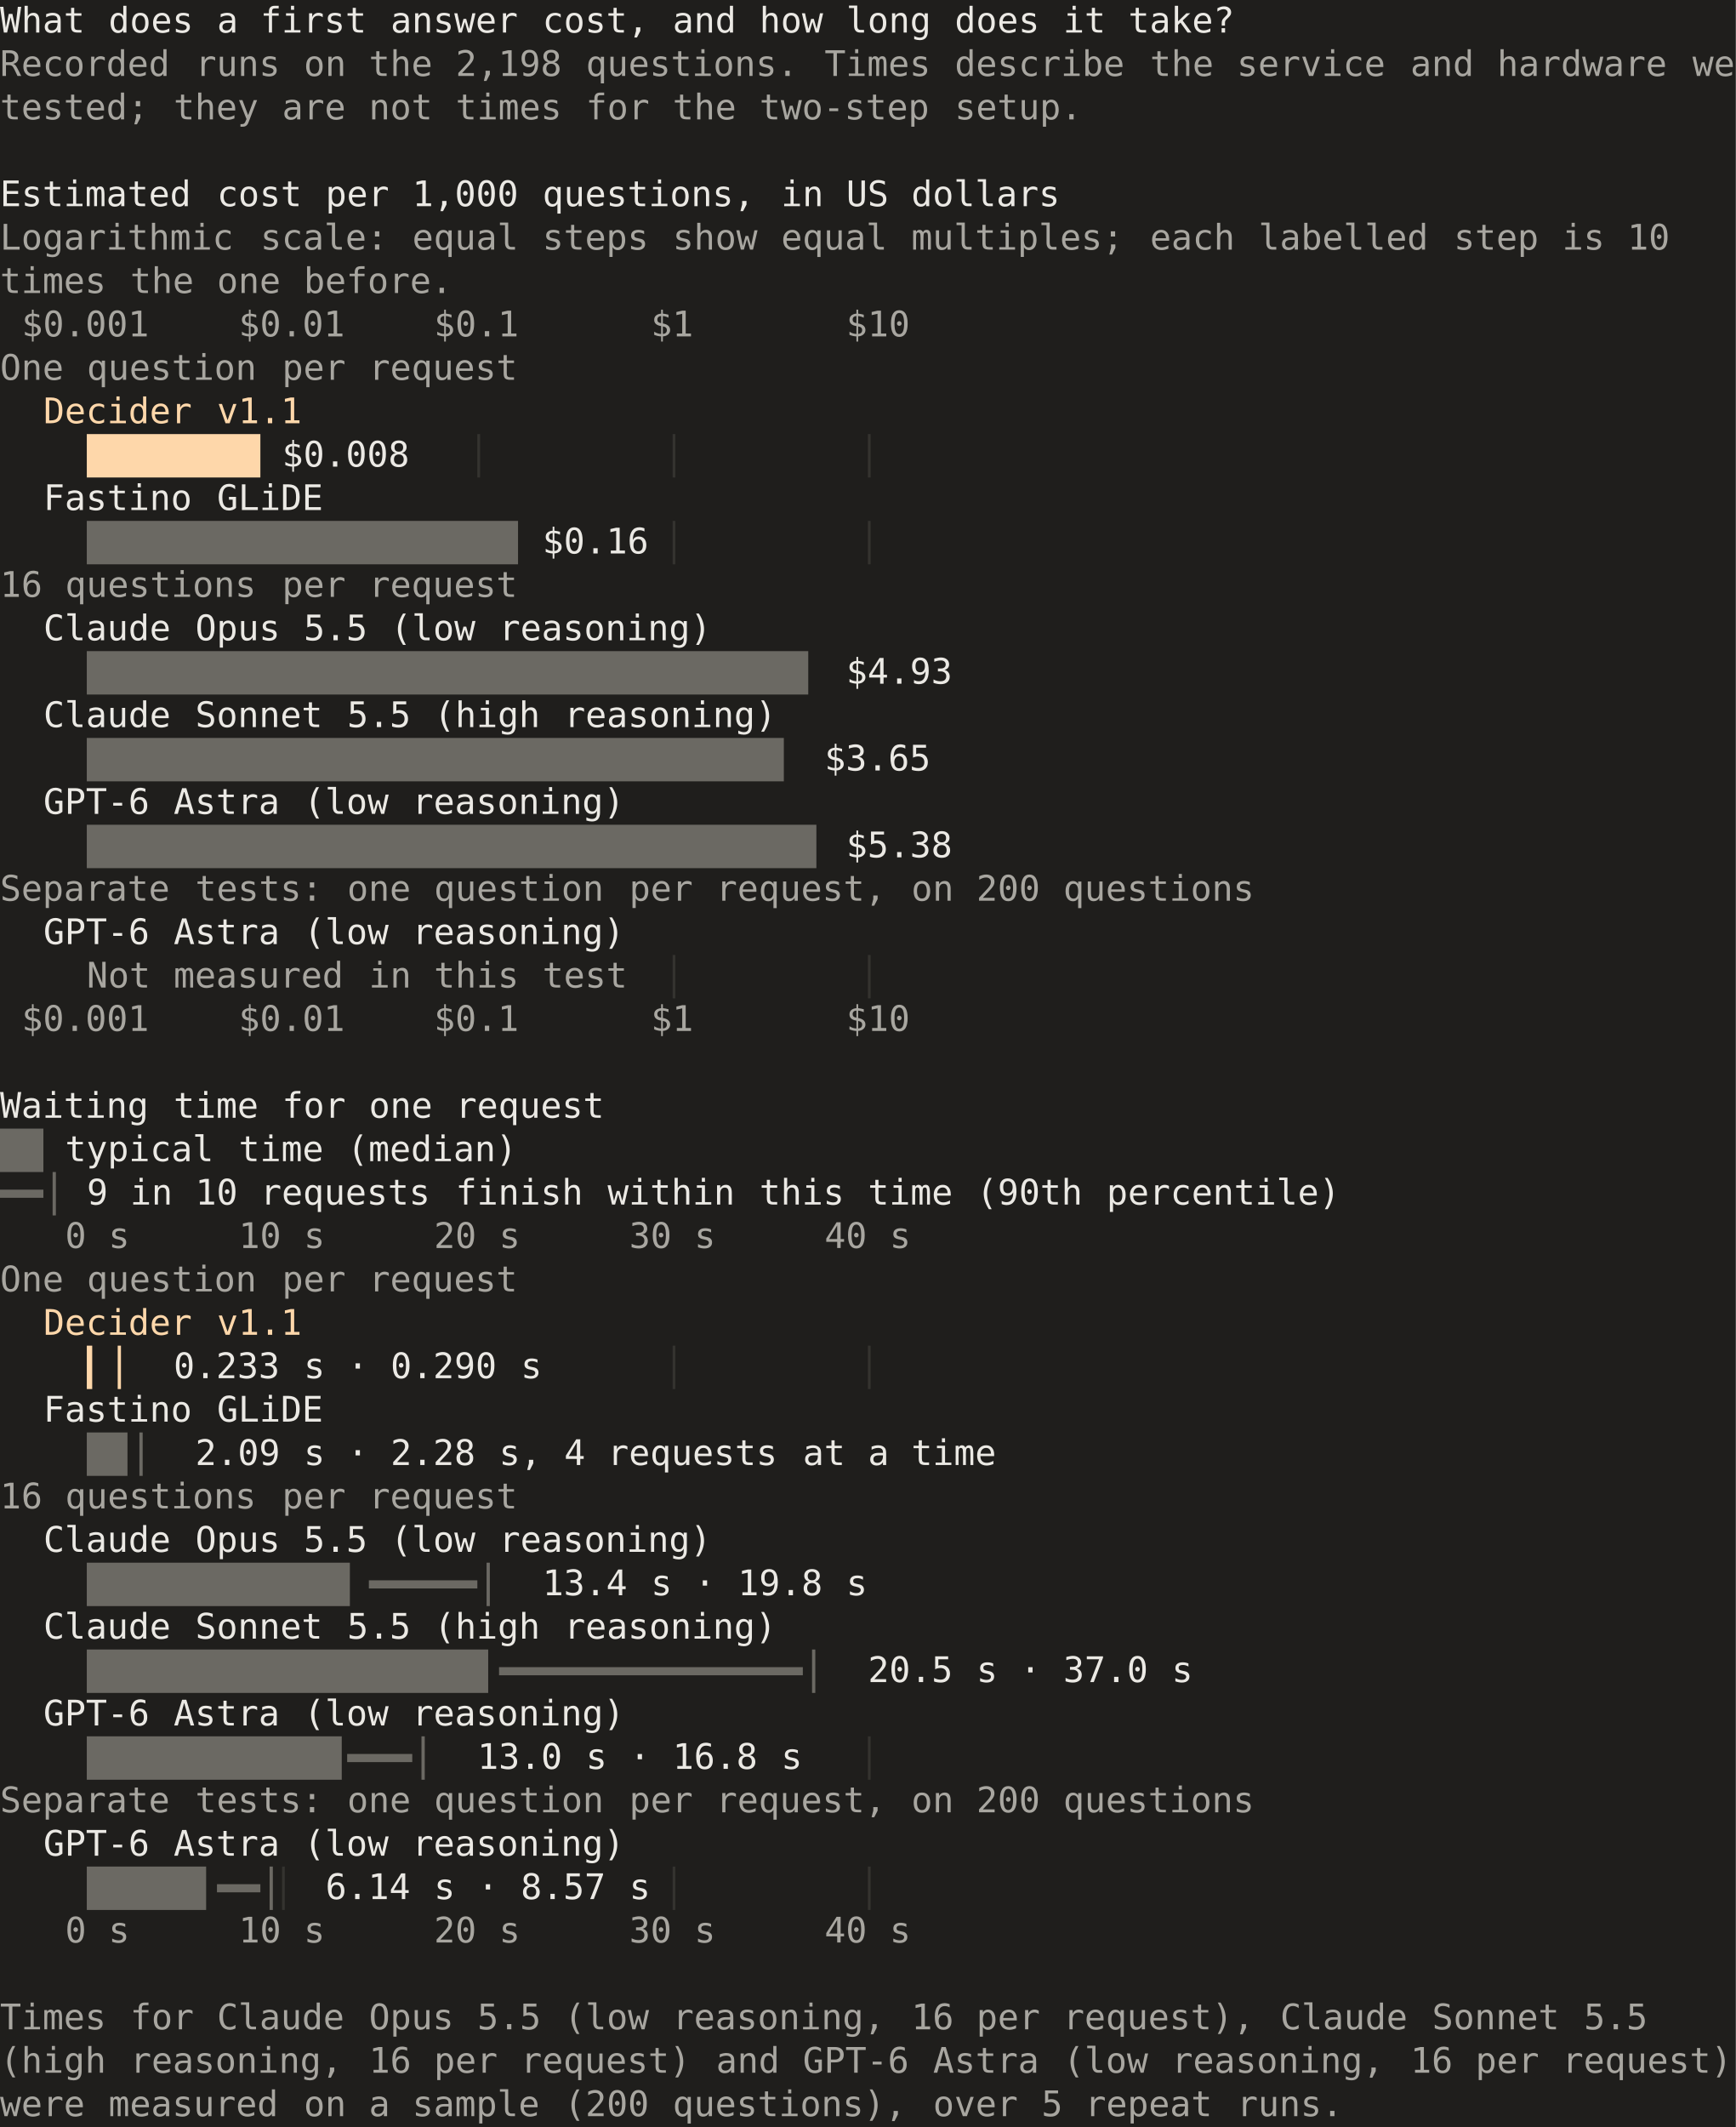
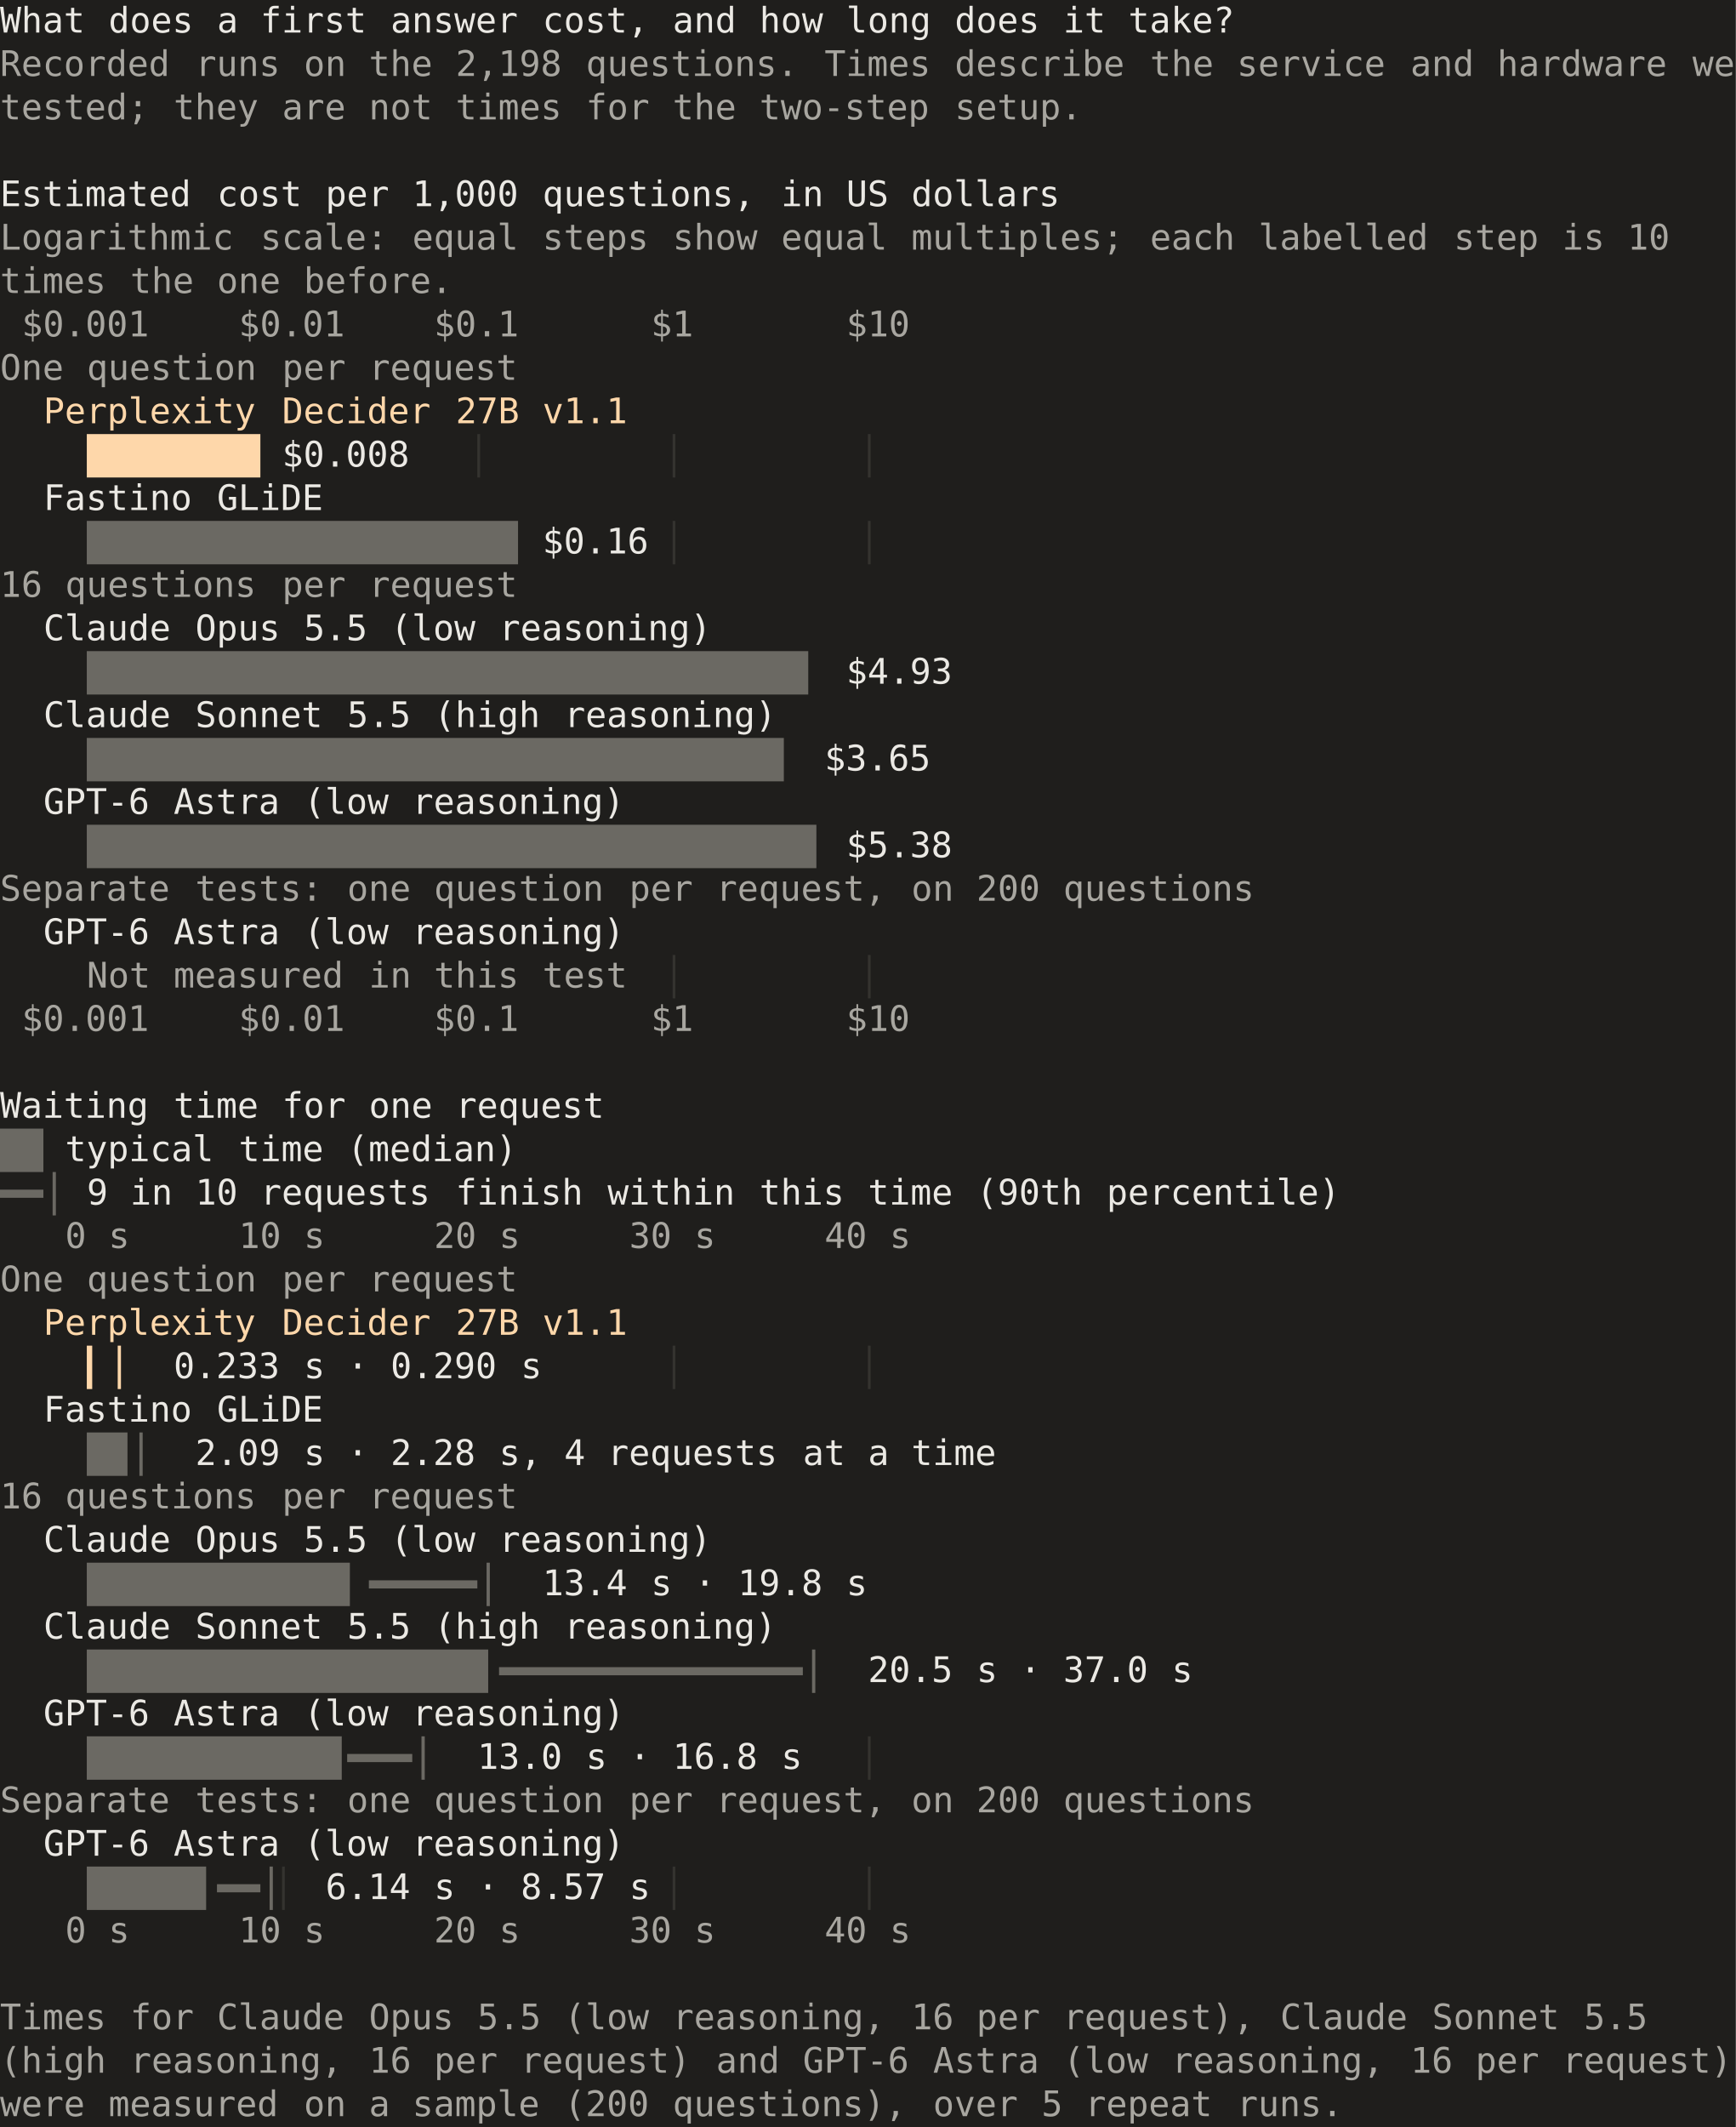
<svg xmlns="http://www.w3.org/2000/svg" viewBox="0 0 640 784" width="640" height="784" role="img">
  <style>text{font:13px ui-monospace,SFMono-Regular,Menlo,Consolas,"DejaVu Sans Mono",monospace;white-space:pre}</style>
  <rect width="640" height="784" fill="#1f1e1c" />
  <path fill="#34332f" d="M176 160h1v16h-1zM248 160h1v16h-1zM320 160h1v16h-1zM248 192h1v16h-1zM320 192h1v16h-1zM248 352h1v16h-1zM320 352h1v16h-1zM248 496h1v16h-1zM320 496h1v16h-1zM320 640h1v16h-1zM104 688h1v16h-1zM248 688h1v16h-1zM320 688h1v16h-1z" />
  <path fill="#6b6963" d="M32 192h8v16h-8zM40 192h8v16h-8zM48 192h8v16h-8zM56 192h8v16h-8zM64 192h8v16h-8zM72 192h8v16h-8zM80 192h8v16h-8zM88 192h8v16h-8zM96 192h8v16h-8zM104 192h8v16h-8zM112 192h8v16h-8zM120 192h8v16h-8zM128 192h8v16h-8zM136 192h8v16h-8zM144 192h8v16h-8zM152 192h8v16h-8zM160 192h8v16h-8zM168 192h8v16h-8zM176 192h8v16h-8zM184 192h7v16h-7zM32 240h8v16h-8zM40 240h8v16h-8zM48 240h8v16h-8zM56 240h8v16h-8zM64 240h8v16h-8zM72 240h8v16h-8zM80 240h8v16h-8zM88 240h8v16h-8zM96 240h8v16h-8zM104 240h8v16h-8zM112 240h8v16h-8zM120 240h8v16h-8zM128 240h8v16h-8zM136 240h8v16h-8zM144 240h8v16h-8zM152 240h8v16h-8zM160 240h8v16h-8zM168 240h8v16h-8zM176 240h8v16h-8zM184 240h8v16h-8zM192 240h8v16h-8zM200 240h8v16h-8zM208 240h8v16h-8zM216 240h8v16h-8zM224 240h8v16h-8zM232 240h8v16h-8zM240 240h8v16h-8zM248 240h8v16h-8zM256 240h8v16h-8zM264 240h8v16h-8zM272 240h8v16h-8zM280 240h8v16h-8zM288 240h8v16h-8zM296 240h2v16h-2zM32 272h8v16h-8zM40 272h8v16h-8zM48 272h8v16h-8zM56 272h8v16h-8zM64 272h8v16h-8zM72 272h8v16h-8zM80 272h8v16h-8zM88 272h8v16h-8zM96 272h8v16h-8zM104 272h8v16h-8zM112 272h8v16h-8zM120 272h8v16h-8zM128 272h8v16h-8zM136 272h8v16h-8zM144 272h8v16h-8zM152 272h8v16h-8zM160 272h8v16h-8zM168 272h8v16h-8zM176 272h8v16h-8zM184 272h8v16h-8zM192 272h8v16h-8zM200 272h8v16h-8zM208 272h8v16h-8zM216 272h8v16h-8zM224 272h8v16h-8zM232 272h8v16h-8zM240 272h8v16h-8zM248 272h8v16h-8zM256 272h8v16h-8zM264 272h8v16h-8zM272 272h8v16h-8zM280 272h8v16h-8zM288 272h1v16h-1zM32 304h8v16h-8zM40 304h8v16h-8zM48 304h8v16h-8zM56 304h8v16h-8zM64 304h8v16h-8zM72 304h8v16h-8zM80 304h8v16h-8zM88 304h8v16h-8zM96 304h8v16h-8zM104 304h8v16h-8zM112 304h8v16h-8zM120 304h8v16h-8zM128 304h8v16h-8zM136 304h8v16h-8zM144 304h8v16h-8zM152 304h8v16h-8zM160 304h8v16h-8zM168 304h8v16h-8zM176 304h8v16h-8zM184 304h8v16h-8zM192 304h8v16h-8zM200 304h8v16h-8zM208 304h8v16h-8zM216 304h8v16h-8zM224 304h8v16h-8zM232 304h8v16h-8zM240 304h8v16h-8zM248 304h8v16h-8zM256 304h8v16h-8zM264 304h8v16h-8zM272 304h8v16h-8zM280 304h8v16h-8zM288 304h8v16h-8zM296 304h5v16h-5zM0 416h8v16h-8zM8 416h8v16h-8zM0 438.5h8v3h-8zM8 438.5h8v3h-8zM19.4 432h1.2v8.6h-1.2zM19.4 439.4h1.2v8.6h-1.2zM32 528h8v16h-8zM40 528h7v16h-7zM51.4 528h1.2v8.6h-1.2zM51.4 535.4h1.2v8.6h-1.2zM32 576h8v16h-8zM40 576h8v16h-8zM48 576h8v16h-8zM56 576h8v16h-8zM64 576h8v16h-8zM72 576h8v16h-8zM80 576h8v16h-8zM88 576h8v16h-8zM96 576h8v16h-8zM104 576h8v16h-8zM112 576h8v16h-8zM120 576h8v16h-8zM128 576h1v16h-1zM136 582.5h8v3h-8zM144 582.5h8v3h-8zM152 582.5h8v3h-8zM160 582.5h8v3h-8zM168 582.5h8v3h-8zM179.4 576h1.2v8.6h-1.2zM179.4 583.4h1.2v8.6h-1.2zM32 608h8v16h-8zM40 608h8v16h-8zM48 608h8v16h-8zM56 608h8v16h-8zM64 608h8v16h-8zM72 608h8v16h-8zM80 608h8v16h-8zM88 608h8v16h-8zM96 608h8v16h-8zM104 608h8v16h-8zM112 608h8v16h-8zM120 608h8v16h-8zM128 608h8v16h-8zM136 608h8v16h-8zM144 608h8v16h-8zM152 608h8v16h-8zM160 608h8v16h-8zM168 608h8v16h-8zM176 608h4v16h-4zM184 614.5h8v3h-8zM192 614.5h8v3h-8zM200 614.5h8v3h-8zM208 614.5h8v3h-8zM216 614.5h8v3h-8zM224 614.5h8v3h-8zM232 614.5h8v3h-8zM240 614.5h8v3h-8zM248 614.5h8v3h-8zM256 614.5h8v3h-8zM264 614.5h8v3h-8zM272 614.5h8v3h-8zM280 614.5h8v3h-8zM288 614.5h8v3h-8zM299.4 608h1.2v8.6h-1.2zM299.4 615.4h1.2v8.6h-1.2zM32 640h8v16h-8zM40 640h8v16h-8zM48 640h8v16h-8zM56 640h8v16h-8zM64 640h8v16h-8zM72 640h8v16h-8zM80 640h8v16h-8zM88 640h8v16h-8zM96 640h8v16h-8zM104 640h8v16h-8zM112 640h8v16h-8zM120 640h6v16h-6zM128 646.5h8v3h-8zM136 646.5h8v3h-8zM144 646.5h8v3h-8zM155.4 640h1.2v8.6h-1.2zM155.4 647.4h1.2v8.6h-1.2zM32 688h8v16h-8zM40 688h8v16h-8zM48 688h8v16h-8zM56 688h8v16h-8zM64 688h8v16h-8zM72 688h4v16h-4zM80 694.5h8v3h-8zM88 694.5h8v3h-8zM99.4 688h1.2v8.6h-1.2zM99.4 695.4h1.2v8.6h-1.2z" />
  <path fill="#fed7aa" d="M32 160h8v16h-8zM40 160h8v16h-8zM48 160h8v16h-8zM56 160h8v16h-8zM64 160h8v16h-8zM72 160h8v16h-8zM80 160h8v16h-8zM88 160h8v16h-8zM32 496h2v16h-2zM43.4 496h1.2v8.6h-1.2zM43.4 503.4h1.2v8.6h-1.2z" />
  <text x="0 8 16 24" y="12" fill="#ebe9e4" font-weight="600">What</text>
  <text x="40 48 56 64" y="12" fill="#ebe9e4" font-weight="600">does</text>
  <text x="80" y="12" fill="#ebe9e4" font-weight="600">a</text>
  <text x="96 104 112 120 128" y="12" fill="#ebe9e4" font-weight="600">first</text>
  <text x="144 152 160 168 176 184" y="12" fill="#ebe9e4" font-weight="600">answer</text>
  <text x="200 208 216 224 232" y="12" fill="#ebe9e4" font-weight="600">cost,</text>
  <text x="248 256 264" y="12" fill="#ebe9e4" font-weight="600">and</text>
  <text x="280 288 296" y="12" fill="#ebe9e4" font-weight="600">how</text>
  <text x="312 320 328 336" y="12" fill="#ebe9e4" font-weight="600">long</text>
  <text x="352 360 368 376" y="12" fill="#ebe9e4" font-weight="600">does</text>
  <text x="392 400" y="12" fill="#ebe9e4" font-weight="600">it</text>
  <text x="416 424 432 440 448" y="12" fill="#ebe9e4" font-weight="600">take?</text>
  <text x="0 8 16 24 32 40 48 56" y="28" fill="#a8a6a0">Recorded</text>
  <text x="72 80 88 96" y="28" fill="#a8a6a0">runs</text>
  <text x="112 120" y="28" fill="#a8a6a0">on</text>
  <text x="136 144 152" y="28" fill="#a8a6a0">the</text>
  <text x="168 176 184 192 200" y="28" fill="#a8a6a0">2,198</text>
  <text x="216 224 232 240 248 256 264 272 280 288" y="28" fill="#a8a6a0">questions.</text>
  <text x="304 312 320 328 336" y="28" fill="#a8a6a0">Times</text>
  <text x="352 360 368 376 384 392 400 408" y="28" fill="#a8a6a0">describe</text>
  <text x="424 432 440" y="28" fill="#a8a6a0">the</text>
  <text x="456 464 472 480 488 496 504" y="28" fill="#a8a6a0">service</text>
  <text x="520 528 536" y="28" fill="#a8a6a0">and</text>
  <text x="552 560 568 576 584 592 600 608" y="28" fill="#a8a6a0">hardware</text>
  <text x="624 632" y="28" fill="#a8a6a0">we</text>
  <text x="0 8 16 24 32 40 48" y="44" fill="#a8a6a0">tested;</text>
  <text x="64 72 80 88" y="44" fill="#a8a6a0">they</text>
  <text x="104 112 120" y="44" fill="#a8a6a0">are</text>
  <text x="136 144 152" y="44" fill="#a8a6a0">not</text>
  <text x="168 176 184 192 200" y="44" fill="#a8a6a0">times</text>
  <text x="216 224 232" y="44" fill="#a8a6a0">for</text>
  <text x="248 256 264" y="44" fill="#a8a6a0">the</text>
  <text x="280 288 296 304 312 320 328 336" y="44" fill="#a8a6a0">two-step</text>
  <text x="352 360 368 376 384 392" y="44" fill="#a8a6a0">setup.</text>
  <text x="0 8 16 24 32 40 48 56 64" y="76" fill="#ebe9e4" font-weight="600">Estimated</text>
  <text x="80 88 96 104" y="76" fill="#ebe9e4" font-weight="600">cost</text>
  <text x="120 128 136" y="76" fill="#ebe9e4" font-weight="600">per</text>
  <text x="152 160 168 176 184" y="76" fill="#ebe9e4" font-weight="600">1,000</text>
  <text x="200 208 216 224 232 240 248 256 264 272" y="76" fill="#ebe9e4" font-weight="600">questions,</text>
  <text x="288 296" y="76" fill="#ebe9e4" font-weight="600">in</text>
  <text x="312 320" y="76" fill="#ebe9e4" font-weight="600">US</text>
  <text x="336 344 352 360 368 376 384" y="76" fill="#ebe9e4" font-weight="600">dollars</text>
  <text x="0 8 16 24 32 40 48 56 64 72 80" y="92" fill="#a8a6a0">Logarithmic</text>
  <text x="96 104 112 120 128 136" y="92" fill="#a8a6a0">scale:</text>
  <text x="152 160 168 176 184" y="92" fill="#a8a6a0">equal</text>
  <text x="200 208 216 224 232" y="92" fill="#a8a6a0">steps</text>
  <text x="248 256 264 272" y="92" fill="#a8a6a0">show</text>
  <text x="288 296 304 312 320" y="92" fill="#a8a6a0">equal</text>
  <text x="336 344 352 360 368 376 384 392 400 408" y="92" fill="#a8a6a0">multiples;</text>
  <text x="424 432 440 448" y="92" fill="#a8a6a0">each</text>
  <text x="464 472 480 488 496 504 512 520" y="92" fill="#a8a6a0">labelled</text>
  <text x="536 544 552 560" y="92" fill="#a8a6a0">step</text>
  <text x="576 584" y="92" fill="#a8a6a0">is</text>
  <text x="600 608" y="92" fill="#a8a6a0">10</text>
  <text x="0 8 16 24 32" y="108" fill="#a8a6a0">times</text>
  <text x="48 56 64" y="108" fill="#a8a6a0">the</text>
  <text x="80 88 96" y="108" fill="#a8a6a0">one</text>
  <text x="112 120 128 136 144 152 160" y="108" fill="#a8a6a0">before.</text>
  <text x="8 16 24 32 40 48" y="124" fill="#a8a6a0">$0.001</text>
  <text x="88 96 104 112 120" y="124" fill="#a8a6a0">$0.01</text>
  <text x="160 168 176 184" y="124" fill="#a8a6a0">$0.1</text>
  <text x="240 248" y="124" fill="#a8a6a0">$1</text>
  <text x="312 320 328" y="124" fill="#a8a6a0">$10</text>
  <text x="0 8 16" y="140" fill="#a8a6a0" font-weight="600">One</text>
  <text x="32 40 48 56 64 72 80 88" y="140" fill="#a8a6a0" font-weight="600">question</text>
  <text x="104 112 120" y="140" fill="#a8a6a0" font-weight="600">per</text>
  <text x="136 144 152 160 168 176 184" y="140" fill="#a8a6a0" font-weight="600">request</text>
-   <text x="16 24 32 40 48 56 64" y="156" fill="#fed7aa" font-weight="600">Decider</text>
-   <text x="80 88 96 104" y="156" fill="#fed7aa" font-weight="600">v1.1</text>
+   <text x="16 24 32 40 48 56 64 72 80 88" y="156" fill="#fed7aa" font-weight="600">Perplexity</text>
+   <text x="104 112 120 128 136 144 152" y="156" fill="#fed7aa" font-weight="600">Decider</text>
+   <text x="168 176 184" y="156" fill="#fed7aa" font-weight="600">27B</text>
+   <text x="200 208 216 224" y="156" fill="#fed7aa" font-weight="600">v1.1</text>
  <text x="104 112 120 128 136 144" y="172" fill="#ebe9e4" font-weight="600">$0.008</text>
  <text x="16 24 32 40 48 56 64" y="188" fill="#ebe9e4">Fastino</text>
  <text x="80 88 96 104 112" y="188" fill="#ebe9e4">GLiDE</text>
  <text x="200 208 216 224 232" y="204" fill="#ebe9e4">$0.16</text>
  <text x="0 8" y="220" fill="#a8a6a0" font-weight="600">16</text>
  <text x="24 32 40 48 56 64 72 80 88" y="220" fill="#a8a6a0" font-weight="600">questions</text>
  <text x="104 112 120" y="220" fill="#a8a6a0" font-weight="600">per</text>
  <text x="136 144 152 160 168 176 184" y="220" fill="#a8a6a0" font-weight="600">request</text>
  <text x="16 24 32 40 48 56" y="236" fill="#ebe9e4">Claude</text>
  <text x="72 80 88 96" y="236" fill="#ebe9e4">Opus</text>
  <text x="112 120 128" y="236" fill="#ebe9e4">5.5</text>
  <text x="144 152 160 168" y="236" fill="#ebe9e4">(low</text>
  <text x="184 192 200 208 216 224 232 240 248 256" y="236" fill="#ebe9e4">reasoning)</text>
  <text x="312 320 328 336 344" y="252" fill="#ebe9e4">$4.93</text>
  <text x="16 24 32 40 48 56" y="268" fill="#ebe9e4">Claude</text>
  <text x="72 80 88 96 104 112" y="268" fill="#ebe9e4">Sonnet</text>
  <text x="128 136 144" y="268" fill="#ebe9e4">5.5</text>
  <text x="160 168 176 184 192" y="268" fill="#ebe9e4">(high</text>
  <text x="208 216 224 232 240 248 256 264 272 280" y="268" fill="#ebe9e4">reasoning)</text>
  <text x="304 312 320 328 336" y="284" fill="#ebe9e4">$3.65</text>
  <text x="16 24 32 40 48" y="300" fill="#ebe9e4">GPT-6</text>
  <text x="64 72 80 88 96" y="300" fill="#ebe9e4">Astra</text>
  <text x="112 120 128 136" y="300" fill="#ebe9e4">(low</text>
  <text x="152 160 168 176 184 192 200 208 216 224" y="300" fill="#ebe9e4">reasoning)</text>
  <text x="312 320 328 336 344" y="316" fill="#ebe9e4">$5.38</text>
  <text x="0 8 16 24 32 40 48 56" y="332" fill="#a8a6a0" font-weight="600">Separate</text>
  <text x="72 80 88 96 104 112" y="332" fill="#a8a6a0" font-weight="600">tests:</text>
  <text x="128 136 144" y="332" fill="#a8a6a0" font-weight="600">one</text>
  <text x="160 168 176 184 192 200 208 216" y="332" fill="#a8a6a0" font-weight="600">question</text>
  <text x="232 240 248" y="332" fill="#a8a6a0" font-weight="600">per</text>
  <text x="264 272 280 288 296 304 312 320" y="332" fill="#a8a6a0" font-weight="600">request,</text>
  <text x="336 344" y="332" fill="#a8a6a0" font-weight="600">on</text>
  <text x="360 368 376" y="332" fill="#a8a6a0" font-weight="600">200</text>
  <text x="392 400 408 416 424 432 440 448 456" y="332" fill="#a8a6a0" font-weight="600">questions</text>
  <text x="16 24 32 40 48" y="348" fill="#ebe9e4">GPT-6</text>
  <text x="64 72 80 88 96" y="348" fill="#ebe9e4">Astra</text>
  <text x="112 120 128 136" y="348" fill="#ebe9e4">(low</text>
  <text x="152 160 168 176 184 192 200 208 216 224" y="348" fill="#ebe9e4">reasoning)</text>
  <text x="32 40 48" y="364" fill="#a8a6a0">Not</text>
  <text x="64 72 80 88 96 104 112 120" y="364" fill="#a8a6a0">measured</text>
  <text x="136 144" y="364" fill="#a8a6a0">in</text>
  <text x="160 168 176 184" y="364" fill="#a8a6a0">this</text>
  <text x="200 208 216 224" y="364" fill="#a8a6a0">test</text>
  <text x="8 16 24 32 40 48" y="380" fill="#a8a6a0">$0.001</text>
  <text x="88 96 104 112 120" y="380" fill="#a8a6a0">$0.01</text>
  <text x="160 168 176 184" y="380" fill="#a8a6a0">$0.1</text>
  <text x="240 248" y="380" fill="#a8a6a0">$1</text>
  <text x="312 320 328" y="380" fill="#a8a6a0">$10</text>
  <text x="0 8 16 24 32 40 48" y="412" fill="#ebe9e4" font-weight="600">Waiting</text>
  <text x="64 72 80 88" y="412" fill="#ebe9e4" font-weight="600">time</text>
  <text x="104 112 120" y="412" fill="#ebe9e4" font-weight="600">for</text>
  <text x="136 144 152" y="412" fill="#ebe9e4" font-weight="600">one</text>
  <text x="168 176 184 192 200 208 216" y="412" fill="#ebe9e4" font-weight="600">request</text>
  <text x="24 32 40 48 56 64 72" y="428" fill="#ebe9e4">typical</text>
  <text x="88 96 104 112" y="428" fill="#ebe9e4">time</text>
  <text x="128 136 144 152 160 168 176 184" y="428" fill="#ebe9e4">(median)</text>
  <text x="32" y="444" fill="#ebe9e4">9</text>
  <text x="48 56" y="444" fill="#ebe9e4">in</text>
  <text x="72 80" y="444" fill="#ebe9e4">10</text>
  <text x="96 104 112 120 128 136 144 152" y="444" fill="#ebe9e4">requests</text>
  <text x="168 176 184 192 200 208" y="444" fill="#ebe9e4">finish</text>
  <text x="224 232 240 248 256 264" y="444" fill="#ebe9e4">within</text>
  <text x="280 288 296 304" y="444" fill="#ebe9e4">this</text>
  <text x="320 328 336 344" y="444" fill="#ebe9e4">time</text>
  <text x="360 368 376 384 392" y="444" fill="#ebe9e4">(90th</text>
  <text x="408 416 424 432 440 448 456 464 472 480 488" y="444" fill="#ebe9e4">percentile)</text>
  <text x="24" y="460" fill="#a8a6a0">0</text>
  <text x="40" y="460" fill="#a8a6a0">s</text>
  <text x="88 96" y="460" fill="#a8a6a0">10</text>
  <text x="112" y="460" fill="#a8a6a0">s</text>
  <text x="160 168" y="460" fill="#a8a6a0">20</text>
  <text x="184" y="460" fill="#a8a6a0">s</text>
  <text x="232 240" y="460" fill="#a8a6a0">30</text>
  <text x="256" y="460" fill="#a8a6a0">s</text>
  <text x="304 312" y="460" fill="#a8a6a0">40</text>
  <text x="328" y="460" fill="#a8a6a0">s</text>
  <text x="0 8 16" y="476" fill="#a8a6a0" font-weight="600">One</text>
  <text x="32 40 48 56 64 72 80 88" y="476" fill="#a8a6a0" font-weight="600">question</text>
  <text x="104 112 120" y="476" fill="#a8a6a0" font-weight="600">per</text>
  <text x="136 144 152 160 168 176 184" y="476" fill="#a8a6a0" font-weight="600">request</text>
-   <text x="16 24 32 40 48 56 64" y="492" fill="#fed7aa" font-weight="600">Decider</text>
-   <text x="80 88 96 104" y="492" fill="#fed7aa" font-weight="600">v1.1</text>
+   <text x="16 24 32 40 48 56 64 72 80 88" y="492" fill="#fed7aa" font-weight="600">Perplexity</text>
+   <text x="104 112 120 128 136 144 152" y="492" fill="#fed7aa" font-weight="600">Decider</text>
+   <text x="168 176 184" y="492" fill="#fed7aa" font-weight="600">27B</text>
+   <text x="200 208 216 224" y="492" fill="#fed7aa" font-weight="600">v1.1</text>
  <text x="64 72 80 88 96" y="508" fill="#ebe9e4" font-weight="600">0.233</text>
  <text x="112" y="508" fill="#ebe9e4" font-weight="600">s</text>
  <text x="128" y="508" fill="#ebe9e4" font-weight="600">·</text>
  <text x="144 152 160 168 176" y="508" fill="#ebe9e4" font-weight="600">0.290</text>
  <text x="192" y="508" fill="#ebe9e4" font-weight="600">s</text>
  <text x="16 24 32 40 48 56 64" y="524" fill="#ebe9e4">Fastino</text>
  <text x="80 88 96 104 112" y="524" fill="#ebe9e4">GLiDE</text>
  <text x="72 80 88 96" y="540" fill="#ebe9e4">2.09</text>
  <text x="112" y="540" fill="#ebe9e4">s</text>
  <text x="128" y="540" fill="#ebe9e4">·</text>
  <text x="144 152 160 168" y="540" fill="#ebe9e4">2.28</text>
  <text x="184 192" y="540" fill="#ebe9e4">s,</text>
  <text x="208" y="540" fill="#ebe9e4">4</text>
  <text x="224 232 240 248 256 264 272 280" y="540" fill="#ebe9e4">requests</text>
  <text x="296 304" y="540" fill="#ebe9e4">at</text>
  <text x="320" y="540" fill="#ebe9e4">a</text>
  <text x="336 344 352 360" y="540" fill="#ebe9e4">time</text>
  <text x="0 8" y="556" fill="#a8a6a0" font-weight="600">16</text>
  <text x="24 32 40 48 56 64 72 80 88" y="556" fill="#a8a6a0" font-weight="600">questions</text>
  <text x="104 112 120" y="556" fill="#a8a6a0" font-weight="600">per</text>
  <text x="136 144 152 160 168 176 184" y="556" fill="#a8a6a0" font-weight="600">request</text>
  <text x="16 24 32 40 48 56" y="572" fill="#ebe9e4">Claude</text>
  <text x="72 80 88 96" y="572" fill="#ebe9e4">Opus</text>
  <text x="112 120 128" y="572" fill="#ebe9e4">5.5</text>
  <text x="144 152 160 168" y="572" fill="#ebe9e4">(low</text>
  <text x="184 192 200 208 216 224 232 240 248 256" y="572" fill="#ebe9e4">reasoning)</text>
  <text x="200 208 216 224" y="588" fill="#ebe9e4">13.4</text>
  <text x="240" y="588" fill="#ebe9e4">s</text>
  <text x="256" y="588" fill="#ebe9e4">·</text>
  <text x="272 280 288 296" y="588" fill="#ebe9e4">19.8</text>
  <text x="312" y="588" fill="#ebe9e4">s</text>
  <text x="16 24 32 40 48 56" y="604" fill="#ebe9e4">Claude</text>
  <text x="72 80 88 96 104 112" y="604" fill="#ebe9e4">Sonnet</text>
  <text x="128 136 144" y="604" fill="#ebe9e4">5.5</text>
  <text x="160 168 176 184 192" y="604" fill="#ebe9e4">(high</text>
  <text x="208 216 224 232 240 248 256 264 272 280" y="604" fill="#ebe9e4">reasoning)</text>
  <text x="320 328 336 344" y="620" fill="#ebe9e4">20.5</text>
  <text x="360" y="620" fill="#ebe9e4">s</text>
  <text x="376" y="620" fill="#ebe9e4">·</text>
  <text x="392 400 408 416" y="620" fill="#ebe9e4">37.0</text>
  <text x="432" y="620" fill="#ebe9e4">s</text>
  <text x="16 24 32 40 48" y="636" fill="#ebe9e4">GPT-6</text>
  <text x="64 72 80 88 96" y="636" fill="#ebe9e4">Astra</text>
  <text x="112 120 128 136" y="636" fill="#ebe9e4">(low</text>
  <text x="152 160 168 176 184 192 200 208 216 224" y="636" fill="#ebe9e4">reasoning)</text>
  <text x="176 184 192 200" y="652" fill="#ebe9e4">13.0</text>
  <text x="216" y="652" fill="#ebe9e4">s</text>
  <text x="232" y="652" fill="#ebe9e4">·</text>
  <text x="248 256 264 272" y="652" fill="#ebe9e4">16.8</text>
  <text x="288" y="652" fill="#ebe9e4">s</text>
  <text x="0 8 16 24 32 40 48 56" y="668" fill="#a8a6a0" font-weight="600">Separate</text>
  <text x="72 80 88 96 104 112" y="668" fill="#a8a6a0" font-weight="600">tests:</text>
  <text x="128 136 144" y="668" fill="#a8a6a0" font-weight="600">one</text>
  <text x="160 168 176 184 192 200 208 216" y="668" fill="#a8a6a0" font-weight="600">question</text>
  <text x="232 240 248" y="668" fill="#a8a6a0" font-weight="600">per</text>
  <text x="264 272 280 288 296 304 312 320" y="668" fill="#a8a6a0" font-weight="600">request,</text>
  <text x="336 344" y="668" fill="#a8a6a0" font-weight="600">on</text>
  <text x="360 368 376" y="668" fill="#a8a6a0" font-weight="600">200</text>
  <text x="392 400 408 416 424 432 440 448 456" y="668" fill="#a8a6a0" font-weight="600">questions</text>
  <text x="16 24 32 40 48" y="684" fill="#ebe9e4">GPT-6</text>
  <text x="64 72 80 88 96" y="684" fill="#ebe9e4">Astra</text>
  <text x="112 120 128 136" y="684" fill="#ebe9e4">(low</text>
  <text x="152 160 168 176 184 192 200 208 216 224" y="684" fill="#ebe9e4">reasoning)</text>
  <text x="120 128 136 144" y="700" fill="#ebe9e4">6.14</text>
  <text x="160" y="700" fill="#ebe9e4">s</text>
  <text x="176" y="700" fill="#ebe9e4">·</text>
  <text x="192 200 208 216" y="700" fill="#ebe9e4">8.57</text>
  <text x="232" y="700" fill="#ebe9e4">s</text>
  <text x="24" y="716" fill="#a8a6a0">0</text>
  <text x="40" y="716" fill="#a8a6a0">s</text>
  <text x="88 96" y="716" fill="#a8a6a0">10</text>
  <text x="112" y="716" fill="#a8a6a0">s</text>
  <text x="160 168" y="716" fill="#a8a6a0">20</text>
  <text x="184" y="716" fill="#a8a6a0">s</text>
  <text x="232 240" y="716" fill="#a8a6a0">30</text>
  <text x="256" y="716" fill="#a8a6a0">s</text>
  <text x="304 312" y="716" fill="#a8a6a0">40</text>
  <text x="328" y="716" fill="#a8a6a0">s</text>
  <text x="0 8 16 24 32" y="748" fill="#a8a6a0">Times</text>
  <text x="48 56 64" y="748" fill="#a8a6a0">for</text>
  <text x="80 88 96 104 112 120" y="748" fill="#a8a6a0">Claude</text>
  <text x="136 144 152 160" y="748" fill="#a8a6a0">Opus</text>
  <text x="176 184 192" y="748" fill="#a8a6a0">5.5</text>
  <text x="208 216 224 232" y="748" fill="#a8a6a0">(low</text>
  <text x="248 256 264 272 280 288 296 304 312 320" y="748" fill="#a8a6a0">reasoning,</text>
  <text x="336 344" y="748" fill="#a8a6a0">16</text>
  <text x="360 368 376" y="748" fill="#a8a6a0">per</text>
  <text x="392 400 408 416 424 432 440 448 456" y="748" fill="#a8a6a0">request),</text>
  <text x="472 480 488 496 504 512" y="748" fill="#a8a6a0">Claude</text>
  <text x="528 536 544 552 560 568" y="748" fill="#a8a6a0">Sonnet</text>
  <text x="584 592 600" y="748" fill="#a8a6a0">5.5</text>
  <text x="0 8 16 24 32" y="764" fill="#a8a6a0">(high</text>
  <text x="48 56 64 72 80 88 96 104 112 120" y="764" fill="#a8a6a0">reasoning,</text>
  <text x="136 144" y="764" fill="#a8a6a0">16</text>
  <text x="160 168 176" y="764" fill="#a8a6a0">per</text>
  <text x="192 200 208 216 224 232 240 248" y="764" fill="#a8a6a0">request)</text>
  <text x="264 272 280" y="764" fill="#a8a6a0">and</text>
  <text x="296 304 312 320 328" y="764" fill="#a8a6a0">GPT-6</text>
  <text x="344 352 360 368 376" y="764" fill="#a8a6a0">Astra</text>
  <text x="392 400 408 416" y="764" fill="#a8a6a0">(low</text>
  <text x="432 440 448 456 464 472 480 488 496 504" y="764" fill="#a8a6a0">reasoning,</text>
  <text x="520 528" y="764" fill="#a8a6a0">16</text>
  <text x="544 552 560" y="764" fill="#a8a6a0">per</text>
  <text x="576 584 592 600 608 616 624 632" y="764" fill="#a8a6a0">request)</text>
  <text x="0 8 16 24" y="780" fill="#a8a6a0">were</text>
  <text x="40 48 56 64 72 80 88 96" y="780" fill="#a8a6a0">measured</text>
  <text x="112 120" y="780" fill="#a8a6a0">on</text>
  <text x="136" y="780" fill="#a8a6a0">a</text>
  <text x="152 160 168 176 184 192" y="780" fill="#a8a6a0">sample</text>
  <text x="208 216 224 232" y="780" fill="#a8a6a0">(200</text>
  <text x="248 256 264 272 280 288 296 304 312 320 328" y="780" fill="#a8a6a0">questions),</text>
  <text x="344 352 360 368" y="780" fill="#a8a6a0">over</text>
  <text x="384" y="780" fill="#a8a6a0">5</text>
  <text x="400 408 416 424 432 440" y="780" fill="#a8a6a0">repeat</text>
  <text x="456 464 472 480 488" y="780" fill="#a8a6a0">runs.</text>
</svg>
